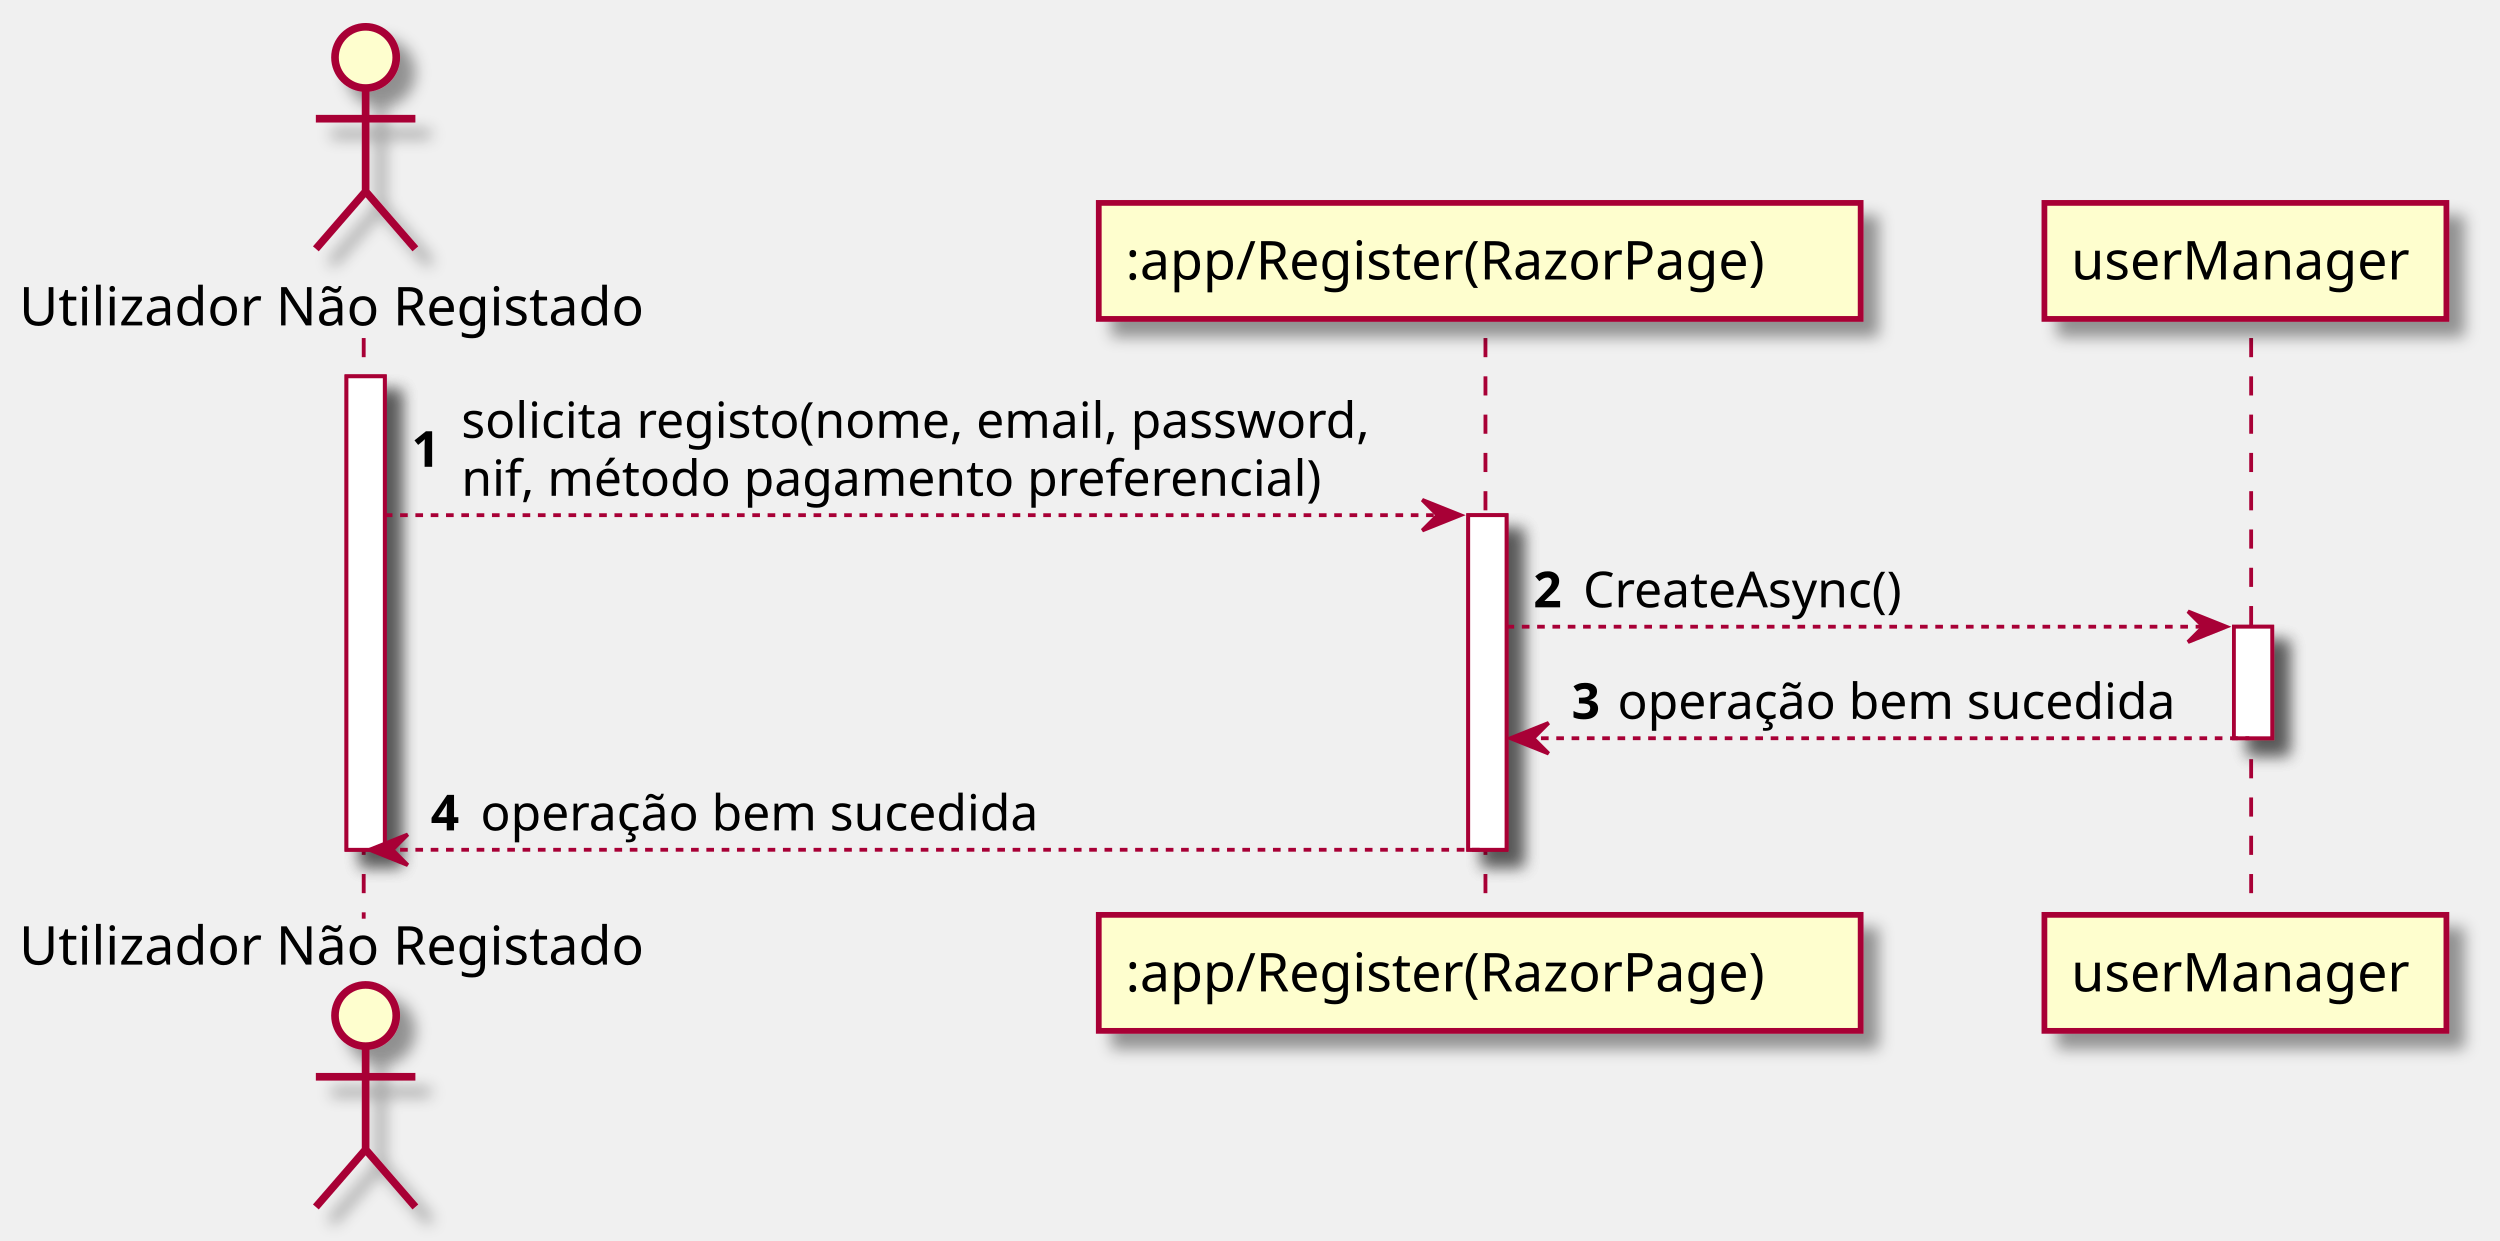
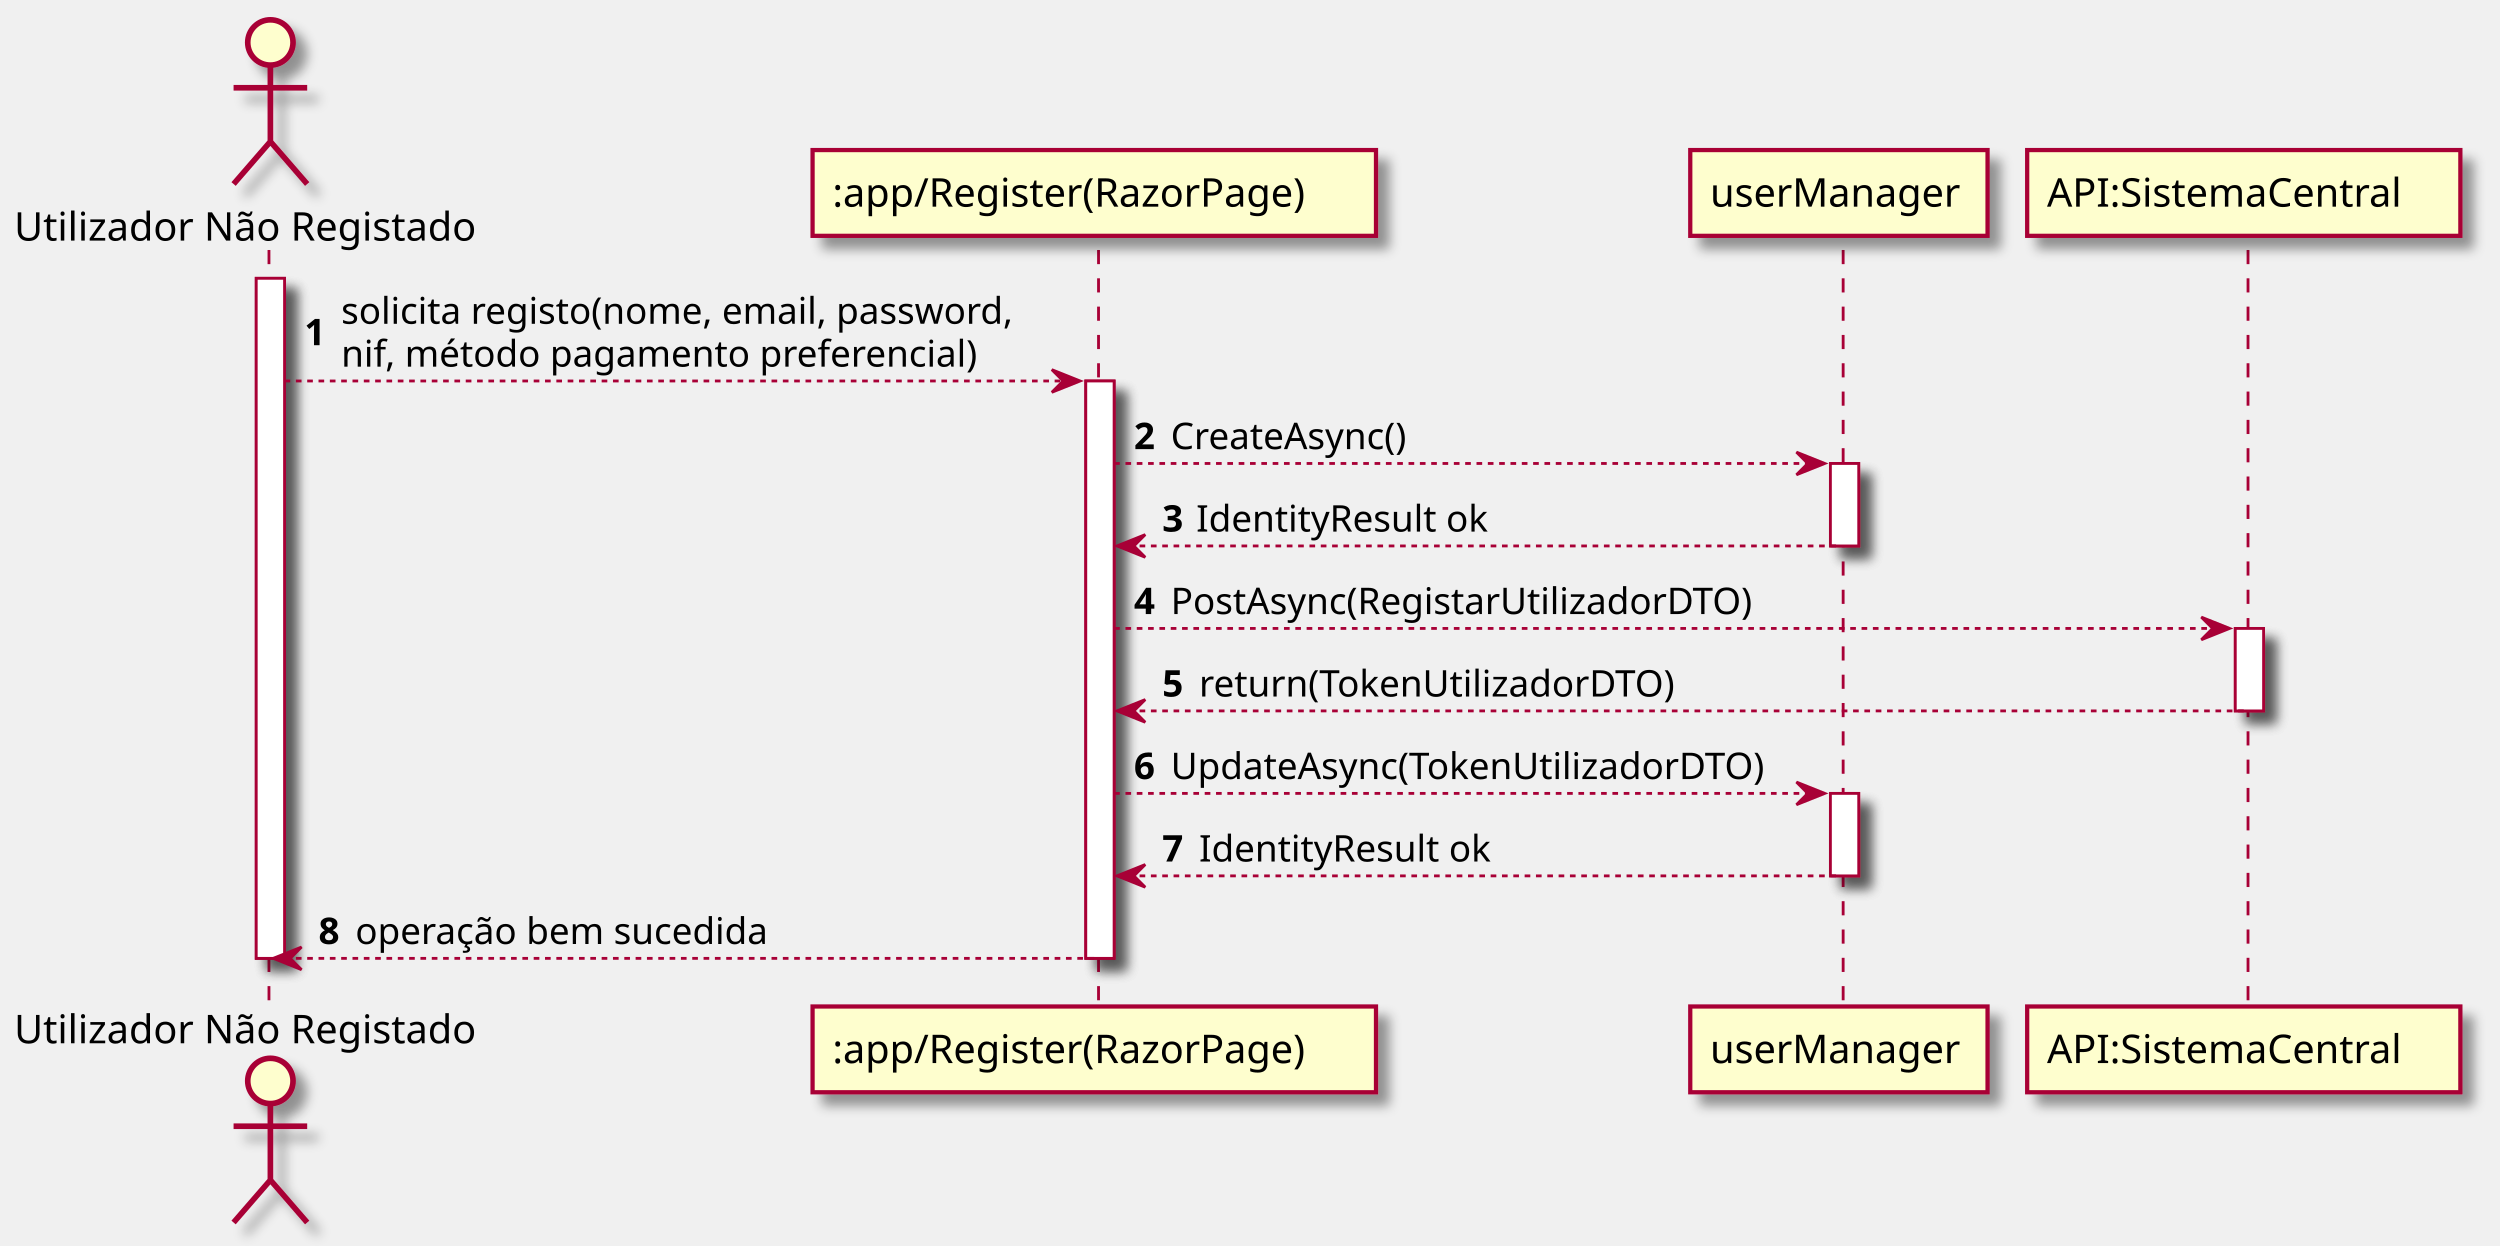
- <svg xmlns="http://www.w3.org/2000/svg" contentScriptType="application/ecmascript" contentStyleType="text/css" height="324px" preserveAspectRatio="none" style="width:653px;height:324px;" version="1.1" viewBox="0 0 653 324" width="653px" zoomAndPan="magnify">
+ <svg xmlns="http://www.w3.org/2000/svg" contentScriptType="application/ecmascript" contentStyleType="text/css" height="440px" preserveAspectRatio="none" style="width:883px;height:440px;" version="1.1" viewBox="0 0 883 440" width="883px" zoomAndPan="magnify">
  <defs>
-     <filter height="300%" id="f1l2fj9vv9wjxq" width="300%" x="-1" y="-1">
+     <filter height="300%" id="f1dpg3g7n487as" width="300%" x="-1" y="-1">
      <feGaussianBlur result="blurOut" stdDeviation="2.0" />
      <feColorMatrix in="blurOut" result="blurOut2" type="matrix" values="0 0 0 0 0 0 0 0 0 0 0 0 0 0 0 0 0 0 .4 0" />
      <feOffset dx="4.0" dy="4.0" in="blurOut2" result="blurOut3" />
      <feBlend in="SourceGraphic" in2="blurOut3" mode="normal" />
    </filter>
  </defs>
  <g>
-     <rect fill="#FFFFFF" filter="url(#f1l2fj9vv9wjxq)" height="123.664" style="stroke:#A80036;stroke-width:1.0;" width="10" x="90.5" y="98.297" />
-     <rect fill="#FFFFFF" filter="url(#f1l2fj9vv9wjxq)" height="87.398" style="stroke:#A80036;stroke-width:1.0;" width="10" x="383.5" y="134.562" />
-     <rect fill="#FFFFFF" filter="url(#f1l2fj9vv9wjxq)" height="29.133" style="stroke:#A80036;stroke-width:1.0;" width="10" x="583.5" y="163.695" />
-     <line style="stroke:#A80036;stroke-width:1.0;stroke-dasharray:5.0,5.0;" x1="95" x2="95" y1="88.297" y2="239.961" />
-     <line style="stroke:#A80036;stroke-width:1.0;stroke-dasharray:5.0,5.0;" x1="388" x2="388" y1="88.297" y2="239.961" />
-     <line style="stroke:#A80036;stroke-width:1.0;stroke-dasharray:5.0,5.0;" x1="588" x2="588" y1="88.297" y2="239.961" />
+     <rect fill="#FFFFFF" filter="url(#f1dpg3g7n487as)" height="240.195" style="stroke:#A80036;stroke-width:1.0;" width="10" x="90.5" y="98.297" />
+     <rect fill="#FFFFFF" filter="url(#f1dpg3g7n487as)" height="203.93" style="stroke:#A80036;stroke-width:1.0;" width="10" x="383.5" y="134.562" />
+     <rect fill="#FFFFFF" filter="url(#f1dpg3g7n487as)" height="29.133" style="stroke:#A80036;stroke-width:1.0;" width="10" x="646.5" y="163.695" />
+     <rect fill="#FFFFFF" filter="url(#f1dpg3g7n487as)" height="29.133" style="stroke:#A80036;stroke-width:1.0;" width="10" x="646.5" y="280.227" />
+     <rect fill="#FFFFFF" filter="url(#f1dpg3g7n487as)" height="29.133" style="stroke:#A80036;stroke-width:1.0;" width="10" x="789.5" y="221.961" />
+     <line style="stroke:#A80036;stroke-width:1.0;stroke-dasharray:5.0,5.0;" x1="95" x2="95" y1="88.297" y2="356.492" />
+     <line style="stroke:#A80036;stroke-width:1.0;stroke-dasharray:5.0,5.0;" x1="388" x2="388" y1="88.297" y2="356.492" />
+     <line style="stroke:#A80036;stroke-width:1.0;stroke-dasharray:5.0,5.0;" x1="651" x2="651" y1="88.297" y2="356.492" />
+     <line style="stroke:#A80036;stroke-width:1.0;stroke-dasharray:5.0,5.0;" x1="794" x2="794" y1="88.297" y2="356.492" />
    <text fill="#000000" font-family="sans-serif" font-size="14" lengthAdjust="spacing" textLength="175" x="5" y="84.995">Utilizador Não Registado</text>
-     <ellipse cx="95.5" cy="15" fill="#FEFECE" filter="url(#f1l2fj9vv9wjxq)" rx="8" ry="8" style="stroke:#A80036;stroke-width:2.0;" />
-     <path d="M95.5,23 L95.5,50 M82.5,31 L108.5,31 M95.5,50 L82.5,65 M95.5,50 L108.5,65 " fill="none" filter="url(#f1l2fj9vv9wjxq)" style="stroke:#A80036;stroke-width:2.0;" />
-     <text fill="#000000" font-family="sans-serif" font-size="14" lengthAdjust="spacing" textLength="175" x="5" y="251.956">Utilizador Não Registado</text>
-     <ellipse cx="95.5" cy="265.258" fill="#FEFECE" filter="url(#f1l2fj9vv9wjxq)" rx="8" ry="8" style="stroke:#A80036;stroke-width:2.0;" />
-     <path d="M95.5,273.258 L95.5,300.258 M82.5,281.258 L108.5,281.258 M95.5,300.258 L82.5,315.258 M95.5,300.258 L108.5,315.258 " fill="none" filter="url(#f1l2fj9vv9wjxq)" style="stroke:#A80036;stroke-width:2.0;" />
-     <rect fill="#FEFECE" filter="url(#f1l2fj9vv9wjxq)" height="30.297" style="stroke:#A80036;stroke-width:1.5;" width="199" x="287" y="53" />
+     <ellipse cx="95.5" cy="15" fill="#FEFECE" filter="url(#f1dpg3g7n487as)" rx="8" ry="8" style="stroke:#A80036;stroke-width:2.0;" />
+     <path d="M95.5,23 L95.5,50 M82.5,31 L108.5,31 M95.5,50 L82.5,65 M95.5,50 L108.5,65 " fill="none" filter="url(#f1dpg3g7n487as)" style="stroke:#A80036;stroke-width:2.0;" />
+     <text fill="#000000" font-family="sans-serif" font-size="14" lengthAdjust="spacing" textLength="175" x="5" y="368.487">Utilizador Não Registado</text>
+     <ellipse cx="95.5" cy="381.789" fill="#FEFECE" filter="url(#f1dpg3g7n487as)" rx="8" ry="8" style="stroke:#A80036;stroke-width:2.0;" />
+     <path d="M95.5,389.789 L95.5,416.789 M82.5,397.789 L108.5,397.789 M95.5,416.789 L82.5,431.789 M95.5,416.789 L108.5,431.789 " fill="none" filter="url(#f1dpg3g7n487as)" style="stroke:#A80036;stroke-width:2.0;" />
+     <rect fill="#FEFECE" filter="url(#f1dpg3g7n487as)" height="30.297" style="stroke:#A80036;stroke-width:1.5;" width="199" x="287" y="53" />
    <text fill="#000000" font-family="sans-serif" font-size="14" lengthAdjust="spacing" textLength="185" x="294" y="72.995">:app/Register(RazorPage)</text>
-     <rect fill="#FEFECE" filter="url(#f1l2fj9vv9wjxq)" height="30.297" style="stroke:#A80036;stroke-width:1.5;" width="199" x="287" y="238.961" />
-     <text fill="#000000" font-family="sans-serif" font-size="14" lengthAdjust="spacing" textLength="185" x="294" y="258.956">:app/Register(RazorPage)</text>
-     <rect fill="#FEFECE" filter="url(#f1l2fj9vv9wjxq)" height="30.297" style="stroke:#A80036;stroke-width:1.5;" width="105" x="534" y="53" />
-     <text fill="#000000" font-family="sans-serif" font-size="14" lengthAdjust="spacing" textLength="91" x="541" y="72.995">userManager</text>
-     <rect fill="#FEFECE" filter="url(#f1l2fj9vv9wjxq)" height="30.297" style="stroke:#A80036;stroke-width:1.5;" width="105" x="534" y="238.961" />
-     <text fill="#000000" font-family="sans-serif" font-size="14" lengthAdjust="spacing" textLength="91" x="541" y="258.956">userManager</text>
-     <rect fill="#FFFFFF" filter="url(#f1l2fj9vv9wjxq)" height="123.664" style="stroke:#A80036;stroke-width:1.0;" width="10" x="90.5" y="98.297" />
-     <rect fill="#FFFFFF" filter="url(#f1l2fj9vv9wjxq)" height="87.398" style="stroke:#A80036;stroke-width:1.0;" width="10" x="383.5" y="134.562" />
-     <rect fill="#FFFFFF" filter="url(#f1l2fj9vv9wjxq)" height="29.133" style="stroke:#A80036;stroke-width:1.0;" width="10" x="583.5" y="163.695" />
+     <rect fill="#FEFECE" filter="url(#f1dpg3g7n487as)" height="30.297" style="stroke:#A80036;stroke-width:1.5;" width="199" x="287" y="355.492" />
+     <text fill="#000000" font-family="sans-serif" font-size="14" lengthAdjust="spacing" textLength="185" x="294" y="375.487">:app/Register(RazorPage)</text>
+     <rect fill="#FEFECE" filter="url(#f1dpg3g7n487as)" height="30.297" style="stroke:#A80036;stroke-width:1.5;" width="105" x="597" y="53" />
+     <text fill="#000000" font-family="sans-serif" font-size="14" lengthAdjust="spacing" textLength="91" x="604" y="72.995">userManager</text>
+     <rect fill="#FEFECE" filter="url(#f1dpg3g7n487as)" height="30.297" style="stroke:#A80036;stroke-width:1.5;" width="105" x="597" y="355.492" />
+     <text fill="#000000" font-family="sans-serif" font-size="14" lengthAdjust="spacing" textLength="91" x="604" y="375.487">userManager</text>
+     <rect fill="#FEFECE" filter="url(#f1dpg3g7n487as)" height="30.297" style="stroke:#A80036;stroke-width:1.5;" width="153" x="716" y="53" />
+     <text fill="#000000" font-family="sans-serif" font-size="14" lengthAdjust="spacing" textLength="139" x="723" y="72.995">API:SistemaCentral</text>
+     <rect fill="#FEFECE" filter="url(#f1dpg3g7n487as)" height="30.297" style="stroke:#A80036;stroke-width:1.5;" width="153" x="716" y="355.492" />
+     <text fill="#000000" font-family="sans-serif" font-size="14" lengthAdjust="spacing" textLength="139" x="723" y="375.487">API:SistemaCentral</text>
+     <rect fill="#FFFFFF" filter="url(#f1dpg3g7n487as)" height="240.195" style="stroke:#A80036;stroke-width:1.0;" width="10" x="90.5" y="98.297" />
+     <rect fill="#FFFFFF" filter="url(#f1dpg3g7n487as)" height="203.93" style="stroke:#A80036;stroke-width:1.0;" width="10" x="383.5" y="134.562" />
+     <rect fill="#FFFFFF" filter="url(#f1dpg3g7n487as)" height="29.133" style="stroke:#A80036;stroke-width:1.0;" width="10" x="646.5" y="163.695" />
+     <rect fill="#FFFFFF" filter="url(#f1dpg3g7n487as)" height="29.133" style="stroke:#A80036;stroke-width:1.0;" width="10" x="646.5" y="280.227" />
+     <rect fill="#FFFFFF" filter="url(#f1dpg3g7n487as)" height="29.133" style="stroke:#A80036;stroke-width:1.0;" width="10" x="789.5" y="221.961" />
    <polygon fill="#A80036" points="371.5,130.562,381.5,134.562,371.5,138.562,375.5,134.562" style="stroke:#A80036;stroke-width:1.0;" />
    <line style="stroke:#A80036;stroke-width:1.0;stroke-dasharray:2.0,2.0;" x1="100.5" x2="377.5" y1="134.562" y2="134.562" />
    <text fill="#000000" font-family="sans-serif" font-size="13" font-weight="bold" lengthAdjust="spacing" textLength="9" x="107.5" y="121.93">1</text>
    <text fill="#000000" font-family="sans-serif" font-size="13" lengthAdjust="spacing" textLength="251" x="120.5" y="114.364">solicita registo(nome, email, password,</text>
    <text fill="#000000" font-family="sans-serif" font-size="13" lengthAdjust="spacing" textLength="237" x="120.5" y="129.497">nif, método pagamento preferencial)</text>
-     <polygon fill="#A80036" points="571.5,159.695,581.5,163.695,571.5,167.695,575.5,163.695" style="stroke:#A80036;stroke-width:1.0;" />
-     <line style="stroke:#A80036;stroke-width:1.0;stroke-dasharray:2.0,2.0;" x1="393.5" x2="577.5" y1="163.695" y2="163.695" />
+     <polygon fill="#A80036" points="634.5,159.695,644.5,163.695,634.5,167.695,638.5,163.695" style="stroke:#A80036;stroke-width:1.0;" />
+     <line style="stroke:#A80036;stroke-width:1.0;stroke-dasharray:2.0,2.0;" x1="393.5" x2="640.5" y1="163.695" y2="163.695" />
    <text fill="#000000" font-family="sans-serif" font-size="13" font-weight="bold" lengthAdjust="spacing" textLength="9" x="400.5" y="158.629">2</text>
    <text fill="#000000" font-family="sans-serif" font-size="13" lengthAdjust="spacing" textLength="92" x="413.5" y="158.629">CreateAsync()</text>
    <polygon fill="#A80036" points="404.5,188.828,394.5,192.828,404.5,196.828,400.5,192.828" style="stroke:#A80036;stroke-width:1.0;" />
-     <line style="stroke:#A80036;stroke-width:1.0;stroke-dasharray:2.0,2.0;" x1="398.5" x2="587.5" y1="192.828" y2="192.828" />
+     <line style="stroke:#A80036;stroke-width:1.0;stroke-dasharray:2.0,2.0;" x1="398.5" x2="650.5" y1="192.828" y2="192.828" />
    <text fill="#000000" font-family="sans-serif" font-size="13" font-weight="bold" lengthAdjust="spacing" textLength="8" x="410.5" y="187.762">3</text>
-     <text fill="#000000" font-family="sans-serif" font-size="13" lengthAdjust="spacing" textLength="154" x="422.5" y="187.762">operação bem sucedida</text>
-     <polygon fill="#A80036" points="106.5,217.961,96.5,221.961,106.5,225.961,102.5,221.961" style="stroke:#A80036;stroke-width:1.0;" />
-     <line style="stroke:#A80036;stroke-width:1.0;stroke-dasharray:2.0,2.0;" x1="100.5" x2="387.5" y1="221.961" y2="221.961" />
-     <text fill="#000000" font-family="sans-serif" font-size="13" font-weight="bold" lengthAdjust="spacing" textLength="9" x="112.5" y="216.895">4</text>
-     <text fill="#000000" font-family="sans-serif" font-size="13" lengthAdjust="spacing" textLength="154" x="125.5" y="216.895">operação bem sucedida</text>
+     <text fill="#000000" font-family="sans-serif" font-size="13" lengthAdjust="spacing" textLength="107" x="422.5" y="187.762">IdentityResult ok</text>
+     <polygon fill="#A80036" points="777.5,217.961,787.5,221.961,777.5,225.961,781.5,221.961" style="stroke:#A80036;stroke-width:1.0;" />
+     <line style="stroke:#A80036;stroke-width:1.0;stroke-dasharray:2.0,2.0;" x1="393.5" x2="783.5" y1="221.961" y2="221.961" />
+     <text fill="#000000" font-family="sans-serif" font-size="13" font-weight="bold" lengthAdjust="spacing" textLength="9" x="400.5" y="216.895">4</text>
+     <text fill="#000000" font-family="sans-serif" font-size="13" lengthAdjust="spacing" textLength="217" x="413.5" y="216.895">PostAsync(RegistarUtilizadorDTO)</text>
+     <polygon fill="#A80036" points="404.5,247.094,394.5,251.094,404.5,255.094,400.5,251.094" style="stroke:#A80036;stroke-width:1.0;" />
+     <line style="stroke:#A80036;stroke-width:1.0;stroke-dasharray:2.0,2.0;" x1="398.5" x2="793.5" y1="251.094" y2="251.094" />
+     <text fill="#000000" font-family="sans-serif" font-size="13" font-weight="bold" lengthAdjust="spacing" textLength="9" x="410.5" y="246.028">5</text>
+     <text fill="#000000" font-family="sans-serif" font-size="13" lengthAdjust="spacing" textLength="175" x="423.5" y="246.028">return(TokenUtilizadorDTO)</text>
+     <polygon fill="#A80036" points="634.5,276.227,644.5,280.227,634.5,284.227,638.5,280.227" style="stroke:#A80036;stroke-width:1.0;" />
+     <line style="stroke:#A80036;stroke-width:1.0;stroke-dasharray:2.0,2.0;" x1="393.5" x2="640.5" y1="280.227" y2="280.227" />
+     <text fill="#000000" font-family="sans-serif" font-size="13" font-weight="bold" lengthAdjust="spacing" textLength="9" x="400.5" y="275.161">6</text>
+     <text fill="#000000" font-family="sans-serif" font-size="13" lengthAdjust="spacing" textLength="221" x="413.5" y="275.161">UpdateAsync(TokenUtilizadorDTO)</text>
+     <polygon fill="#A80036" points="404.5,305.359,394.5,309.359,404.5,313.359,400.5,309.359" style="stroke:#A80036;stroke-width:1.0;" />
+     <line style="stroke:#A80036;stroke-width:1.0;stroke-dasharray:2.0,2.0;" x1="398.5" x2="650.5" y1="309.359" y2="309.359" />
+     <text fill="#000000" font-family="sans-serif" font-size="13" font-weight="bold" lengthAdjust="spacing" textLength="9" x="410.5" y="304.293">7</text>
+     <text fill="#000000" font-family="sans-serif" font-size="13" lengthAdjust="spacing" textLength="107" x="423.5" y="304.293">IdentityResult ok</text>
+     <polygon fill="#A80036" points="106.5,334.492,96.5,338.492,106.5,342.492,102.5,338.492" style="stroke:#A80036;stroke-width:1.0;" />
+     <line style="stroke:#A80036;stroke-width:1.0;stroke-dasharray:2.0,2.0;" x1="100.5" x2="387.5" y1="338.492" y2="338.492" />
+     <text fill="#000000" font-family="sans-serif" font-size="13" font-weight="bold" lengthAdjust="spacing" textLength="9" x="112.5" y="333.426">8</text>
+     <text fill="#000000" font-family="sans-serif" font-size="13" lengthAdjust="spacing" textLength="154" x="125.5" y="333.426">operação bem sucedida</text>
  </g>
</svg>
